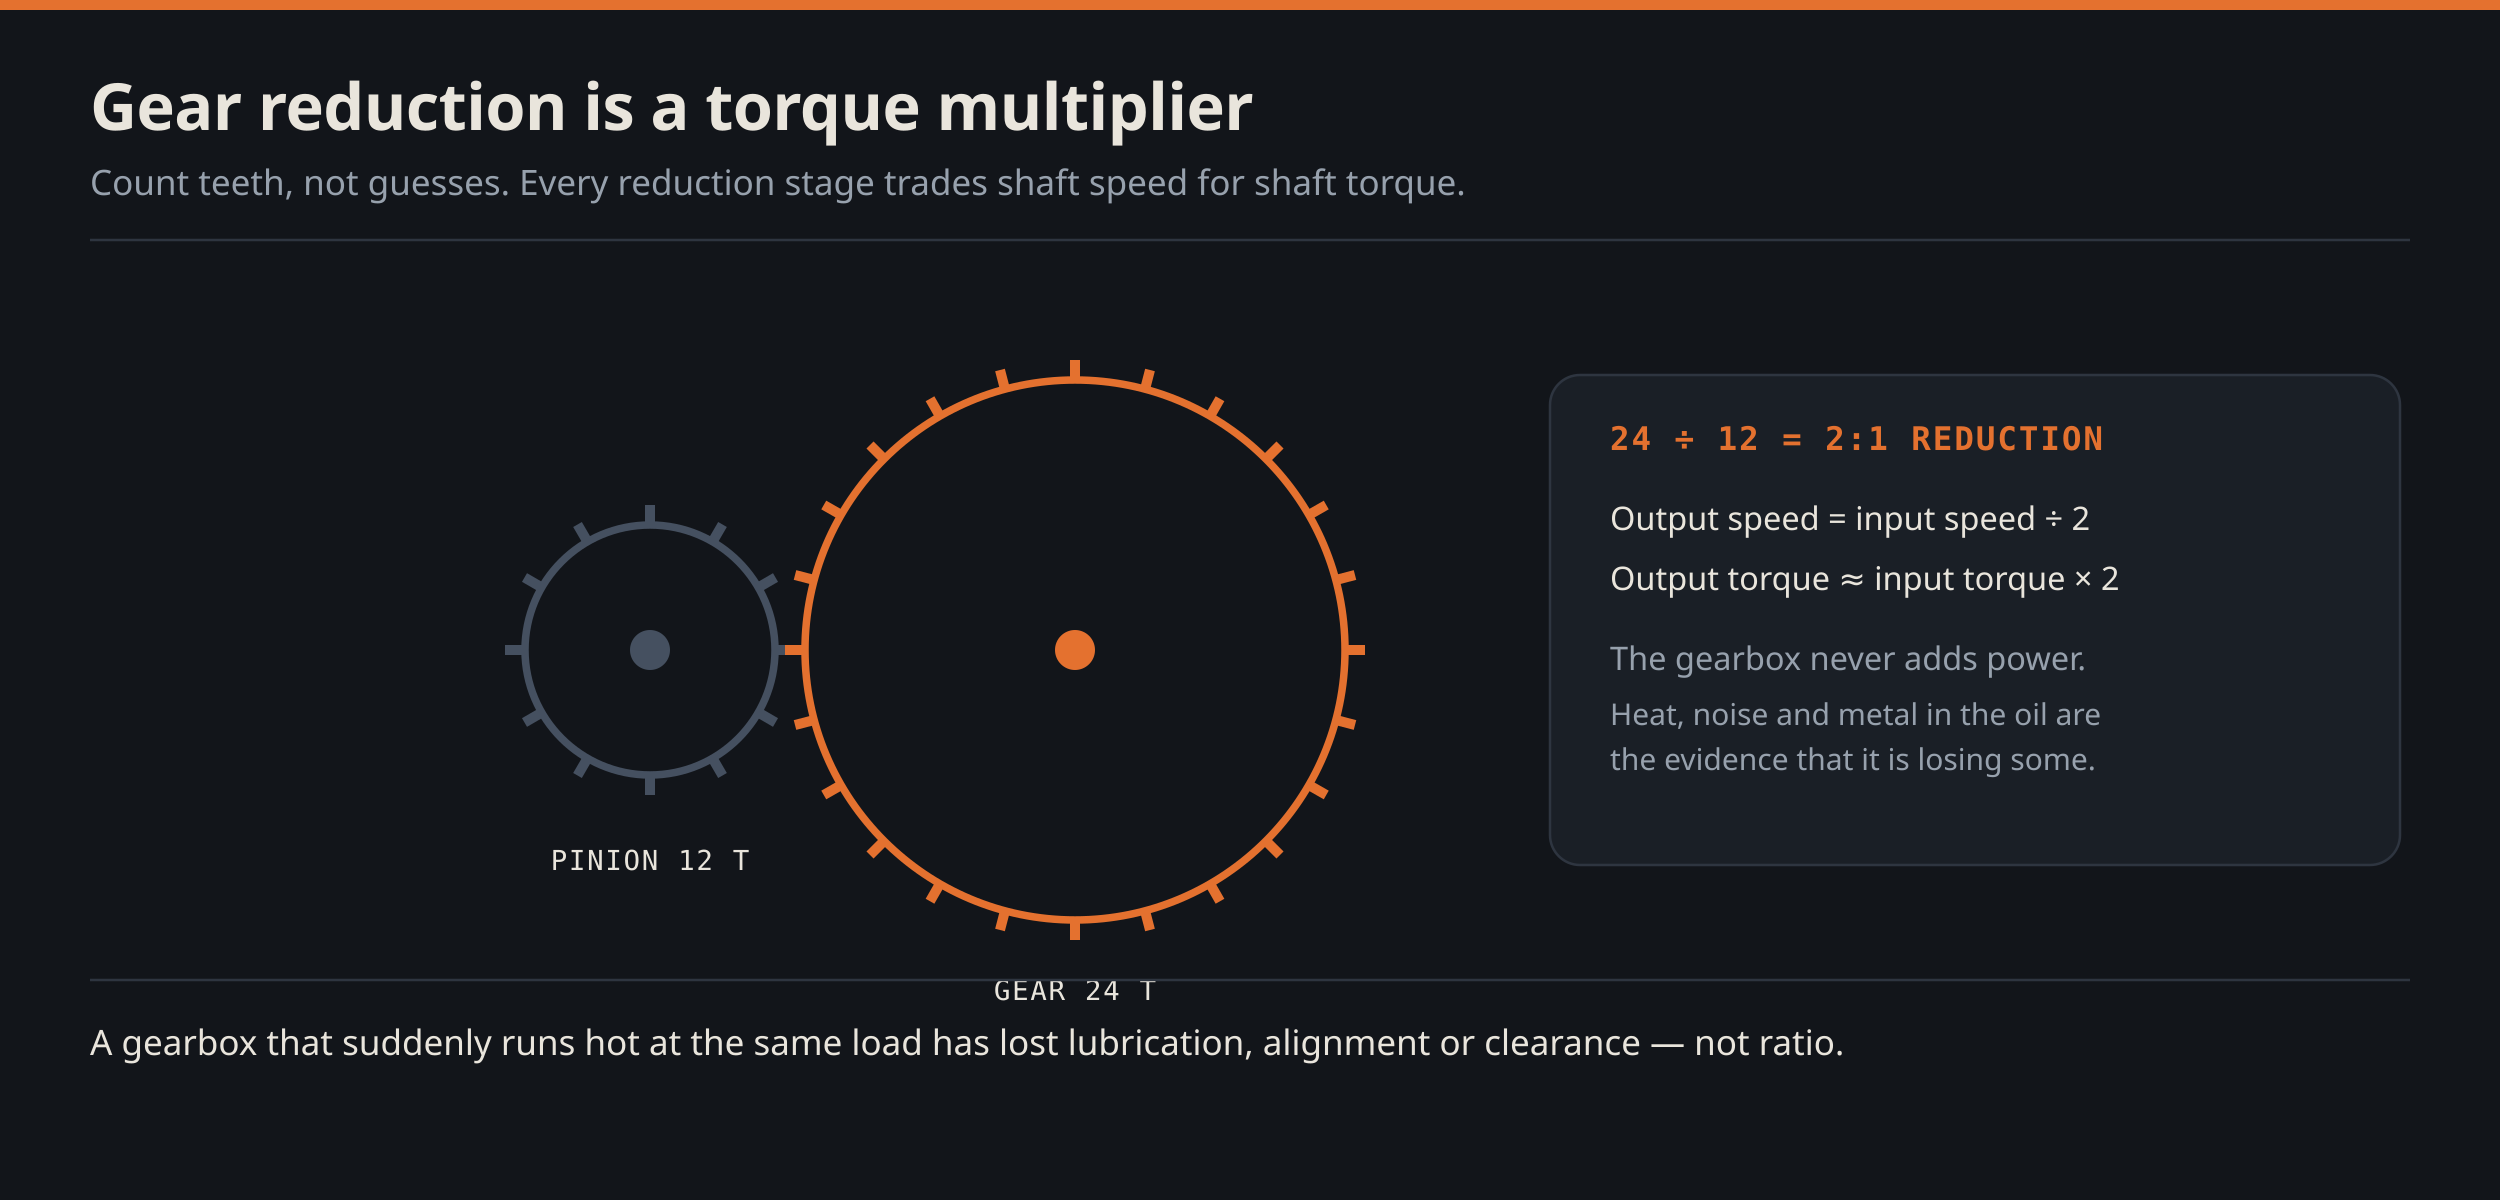
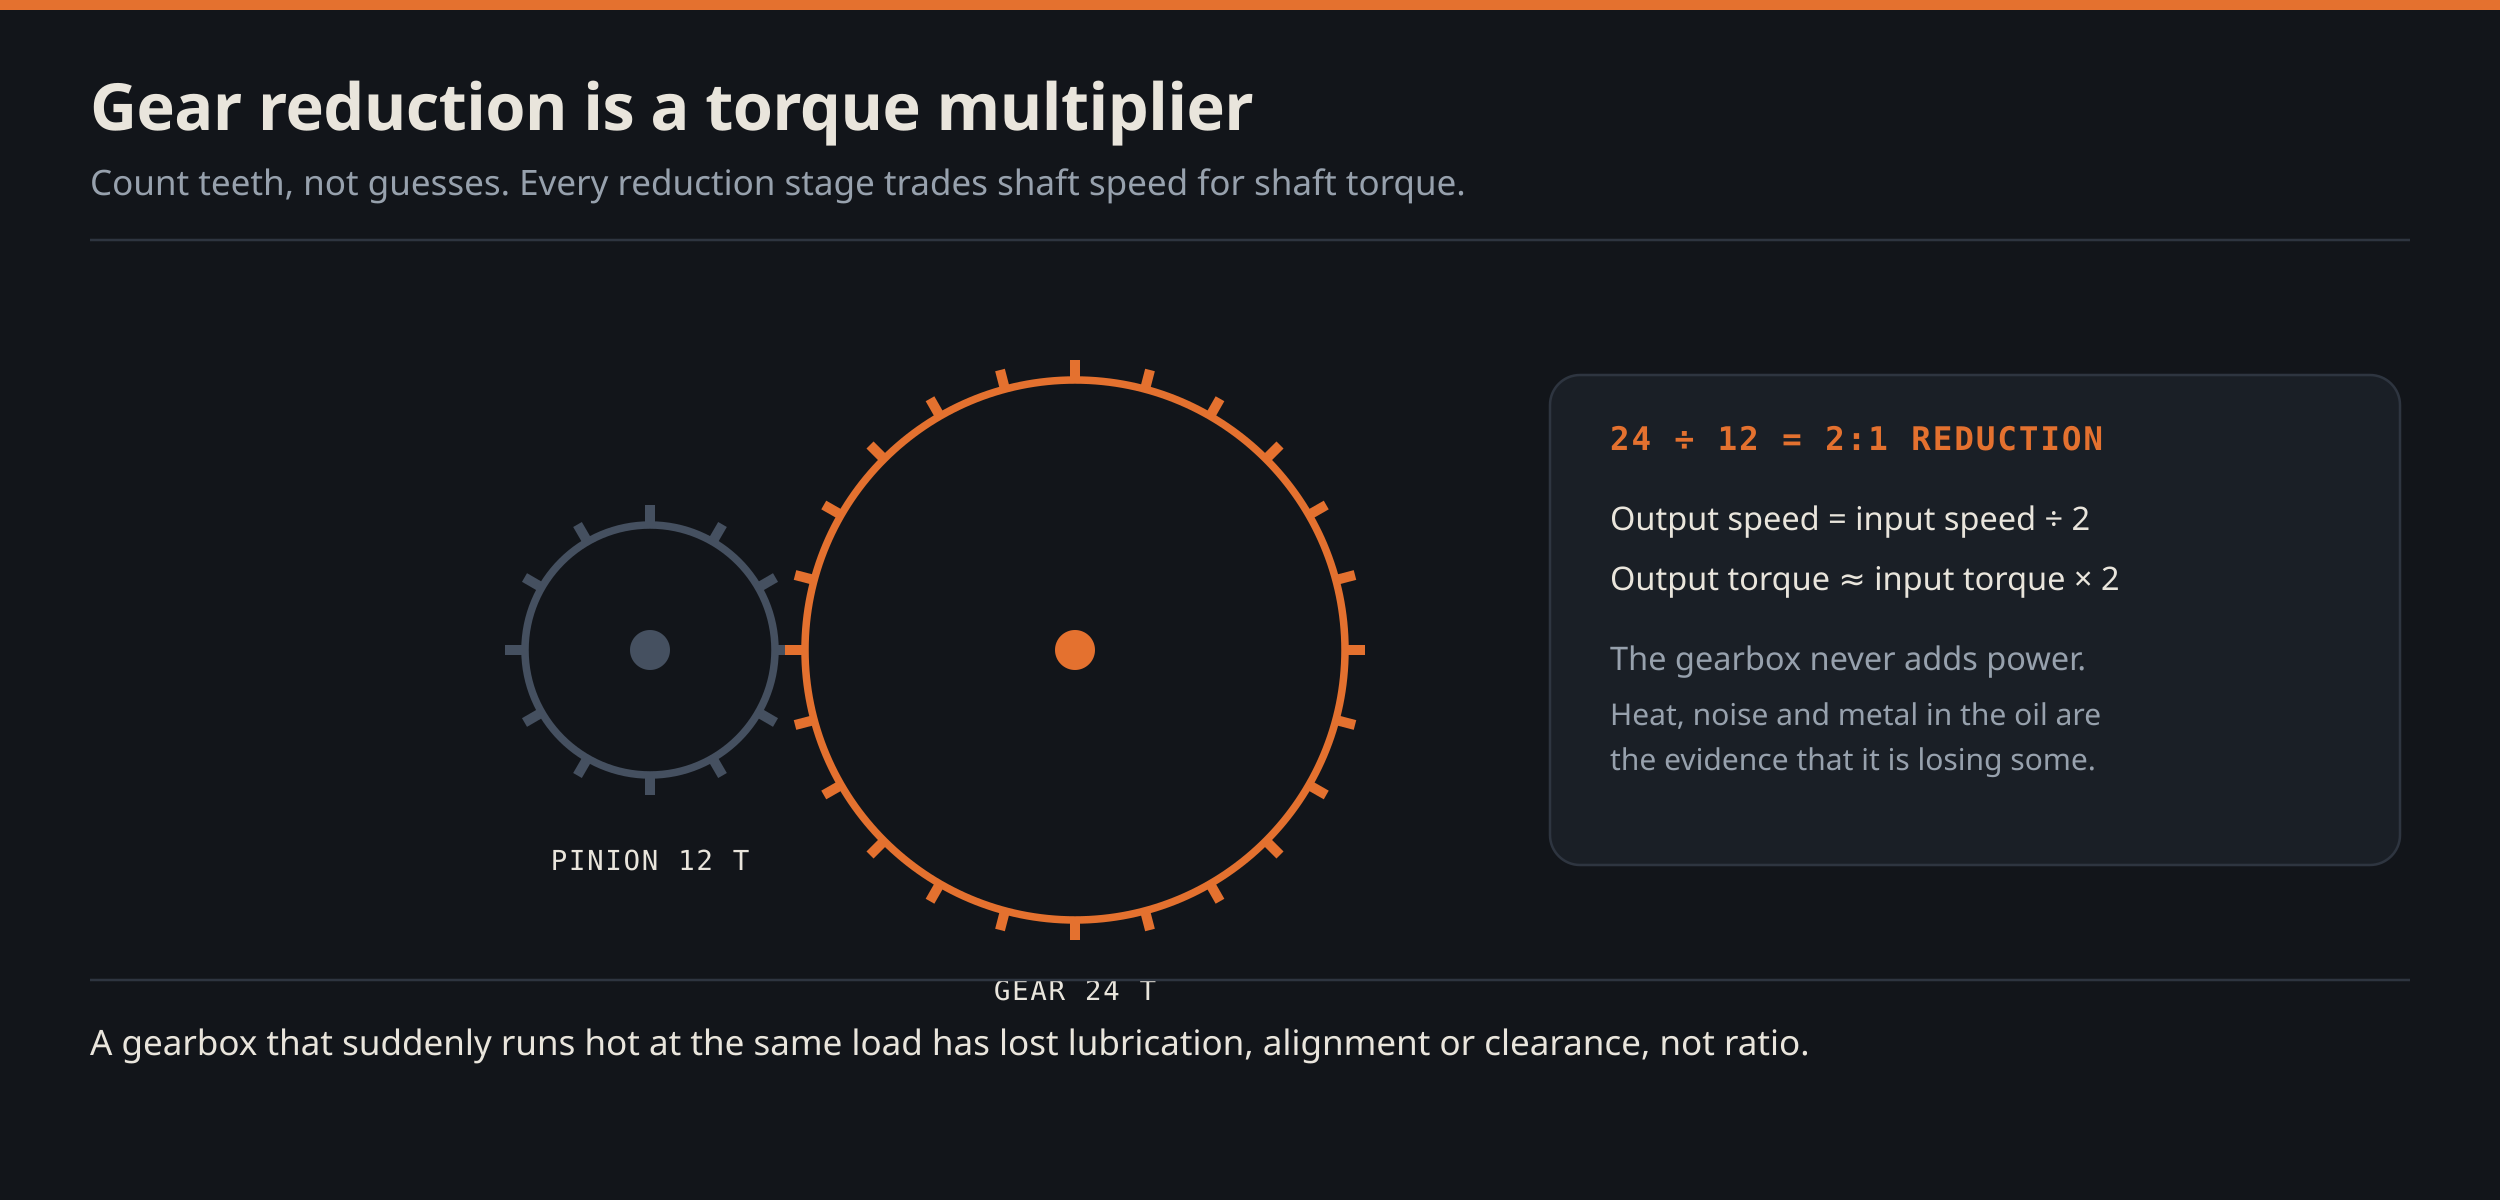
<svg xmlns="http://www.w3.org/2000/svg" width="1000" height="480" viewBox="0 0 1000 480" role="img" aria-label="Gear reduction is a torque multiplier">
  <rect width="1000" height="480" fill="#12151A" />
  <rect x="0" y="0" width="1000" height="4" fill="#E4712F" />
  <text x="36" y="52" fill="#E9E5DC" font-family="'Saira','Saira Condensed',system-ui,sans-serif" font-size="26" font-weight="700" letter-spacing="-0.01em">Gear reduction is a torque multiplier</text>
  <text x="36" y="78" fill="#97A1AD" font-family="'Saira','Saira Condensed',system-ui,sans-serif" font-size="14">Count teeth, not guesses. Every reduction stage trades shaft speed for shaft torque.</text>
  <line x1="36" y1="96" x2="964" y2="96" stroke="#2E3540" />
  <circle cx="260" cy="260" r="50" fill="none" stroke="#455060" stroke-width="3" />
  <line x1="310.0" y1="260.0" x2="318.0" y2="260.0" stroke="#455060" stroke-width="4" />
  <line x1="303.3" y1="285.0" x2="310.2" y2="289.0" stroke="#455060" stroke-width="4" />
  <line x1="285.0" y1="303.3" x2="289.0" y2="310.2" stroke="#455060" stroke-width="4" />
  <line x1="260.0" y1="310.0" x2="260.0" y2="318.0" stroke="#455060" stroke-width="4" />
  <line x1="235.0" y1="303.3" x2="231.0" y2="310.2" stroke="#455060" stroke-width="4" />
  <line x1="216.7" y1="285.0" x2="209.8" y2="289.0" stroke="#455060" stroke-width="4" />
  <line x1="210.0" y1="260.0" x2="202.0" y2="260.0" stroke="#455060" stroke-width="4" />
  <line x1="216.7" y1="235.0" x2="209.8" y2="231.0" stroke="#455060" stroke-width="4" />
  <line x1="235.0" y1="216.7" x2="231.0" y2="209.8" stroke="#455060" stroke-width="4" />
  <line x1="260.0" y1="210.0" x2="260.0" y2="202.0" stroke="#455060" stroke-width="4" />
  <line x1="285.0" y1="216.7" x2="289.0" y2="209.8" stroke="#455060" stroke-width="4" />
  <line x1="303.3" y1="235.0" x2="310.2" y2="231.0" stroke="#455060" stroke-width="4" />
  <circle cx="260" cy="260" r="8" fill="#455060" />
  <circle cx="430" cy="260" r="108" fill="none" stroke="#E4712F" stroke-width="3" />
  <line x1="538.0" y1="260.0" x2="546.0" y2="260.0" stroke="#E4712F" stroke-width="4" />
  <line x1="534.3" y1="288.0" x2="542.0" y2="290.0" stroke="#E4712F" stroke-width="4" />
  <line x1="523.5" y1="314.0" x2="530.5" y2="318.0" stroke="#E4712F" stroke-width="4" />
  <line x1="506.4" y1="336.4" x2="512.0" y2="342.0" stroke="#E4712F" stroke-width="4" />
  <line x1="484.0" y1="353.5" x2="488.0" y2="360.5" stroke="#E4712F" stroke-width="4" />
  <line x1="458.0" y1="364.3" x2="460.0" y2="372.0" stroke="#E4712F" stroke-width="4" />
  <line x1="430.0" y1="368.0" x2="430.0" y2="376.0" stroke="#E4712F" stroke-width="4" />
  <line x1="402.0" y1="364.3" x2="400.0" y2="372.0" stroke="#E4712F" stroke-width="4" />
  <line x1="376.0" y1="353.5" x2="372.0" y2="360.5" stroke="#E4712F" stroke-width="4" />
  <line x1="353.6" y1="336.4" x2="348.0" y2="342.0" stroke="#E4712F" stroke-width="4" />
  <line x1="336.5" y1="314.0" x2="329.5" y2="318.0" stroke="#E4712F" stroke-width="4" />
  <line x1="325.7" y1="288.0" x2="318.0" y2="290.0" stroke="#E4712F" stroke-width="4" />
  <line x1="322.0" y1="260.0" x2="314.0" y2="260.0" stroke="#E4712F" stroke-width="4" />
  <line x1="325.7" y1="232.0" x2="318.0" y2="230.0" stroke="#E4712F" stroke-width="4" />
  <line x1="336.5" y1="206.0" x2="329.5" y2="202.0" stroke="#E4712F" stroke-width="4" />
  <line x1="353.6" y1="183.6" x2="348.0" y2="178.0" stroke="#E4712F" stroke-width="4" />
  <line x1="376.0" y1="166.5" x2="372.0" y2="159.5" stroke="#E4712F" stroke-width="4" />
  <line x1="402.0" y1="155.7" x2="400.0" y2="148.0" stroke="#E4712F" stroke-width="4" />
  <line x1="430.0" y1="152.0" x2="430.0" y2="144.0" stroke="#E4712F" stroke-width="4" />
  <line x1="458.0" y1="155.7" x2="460.0" y2="148.0" stroke="#E4712F" stroke-width="4" />
  <line x1="484.0" y1="166.5" x2="488.0" y2="159.5" stroke="#E4712F" stroke-width="4" />
  <line x1="506.4" y1="183.6" x2="512.0" y2="178.0" stroke="#E4712F" stroke-width="4" />
  <line x1="523.5" y1="206.0" x2="530.5" y2="202.0" stroke="#E4712F" stroke-width="4" />
  <line x1="534.3" y1="232.0" x2="542.0" y2="230.0" stroke="#E4712F" stroke-width="4" />
  <circle cx="430" cy="260" r="8" fill="#E4712F" />
  <text x="260" y="348" fill="#E9E5DC" font-family="ui-monospace,'IBM Plex Mono',Menlo,monospace" font-size="11" font-weight="500" text-anchor="middle" letter-spacing="0.06em">PINION  12 T</text>
  <text x="430" y="400" fill="#E9E5DC" font-family="ui-monospace,'IBM Plex Mono',Menlo,monospace" font-size="11" font-weight="500" text-anchor="middle" letter-spacing="0.06em">GEAR  24 T</text>
  <rect x="620" y="150" width="340" height="196" rx="12" fill="#1A1F26" stroke="#2E3540" />
  <text x="644" y="180" fill="#E4712F" font-family="ui-monospace,'IBM Plex Mono',Menlo,monospace" font-size="13" font-weight="600" text-anchor="start" letter-spacing="0.06em">24 ÷ 12 = 2:1 REDUCTION</text>
  <text x="644" y="212" fill="#E9E5DC" font-family="'Saira','Saira Condensed',system-ui,sans-serif" font-size="13" text-anchor="start">Output speed = input speed ÷ 2</text>
  <text x="644" y="236" fill="#E9E5DC" font-family="'Saira','Saira Condensed',system-ui,sans-serif" font-size="13" text-anchor="start">Output torque ≈ input torque × 2</text>
  <text x="644" y="268" fill="#97A1AD" font-family="'Saira','Saira Condensed',system-ui,sans-serif" font-size="13" text-anchor="start">The gearbox never adds power.</text>
  <text x="644" y="290" fill="#97A1AD" font-family="'Saira','Saira Condensed',system-ui,sans-serif" font-size="12" text-anchor="start">Heat, noise and metal in the oil are</text>
  <text x="644" y="308" fill="#97A1AD" font-family="'Saira','Saira Condensed',system-ui,sans-serif" font-size="12" text-anchor="start">the evidence that it is losing some.</text>
  <line x1="36" y1="392" x2="964" y2="392" stroke="#2E3540" />
-   <text x="36" y="422" fill="#E9E5DC" font-family="'Saira','Saira Condensed',system-ui,sans-serif" font-size="14" text-anchor="start">A gearbox that suddenly runs hot at the same load has lost lubrication, alignment or clearance — not ratio.</text>
+   <text x="36" y="422" fill="#E9E5DC" font-family="'Saira','Saira Condensed',system-ui,sans-serif" font-size="14" text-anchor="start">A gearbox that suddenly runs hot at the same load has lost lubrication, alignment or clearance, not ratio.</text>
</svg>
